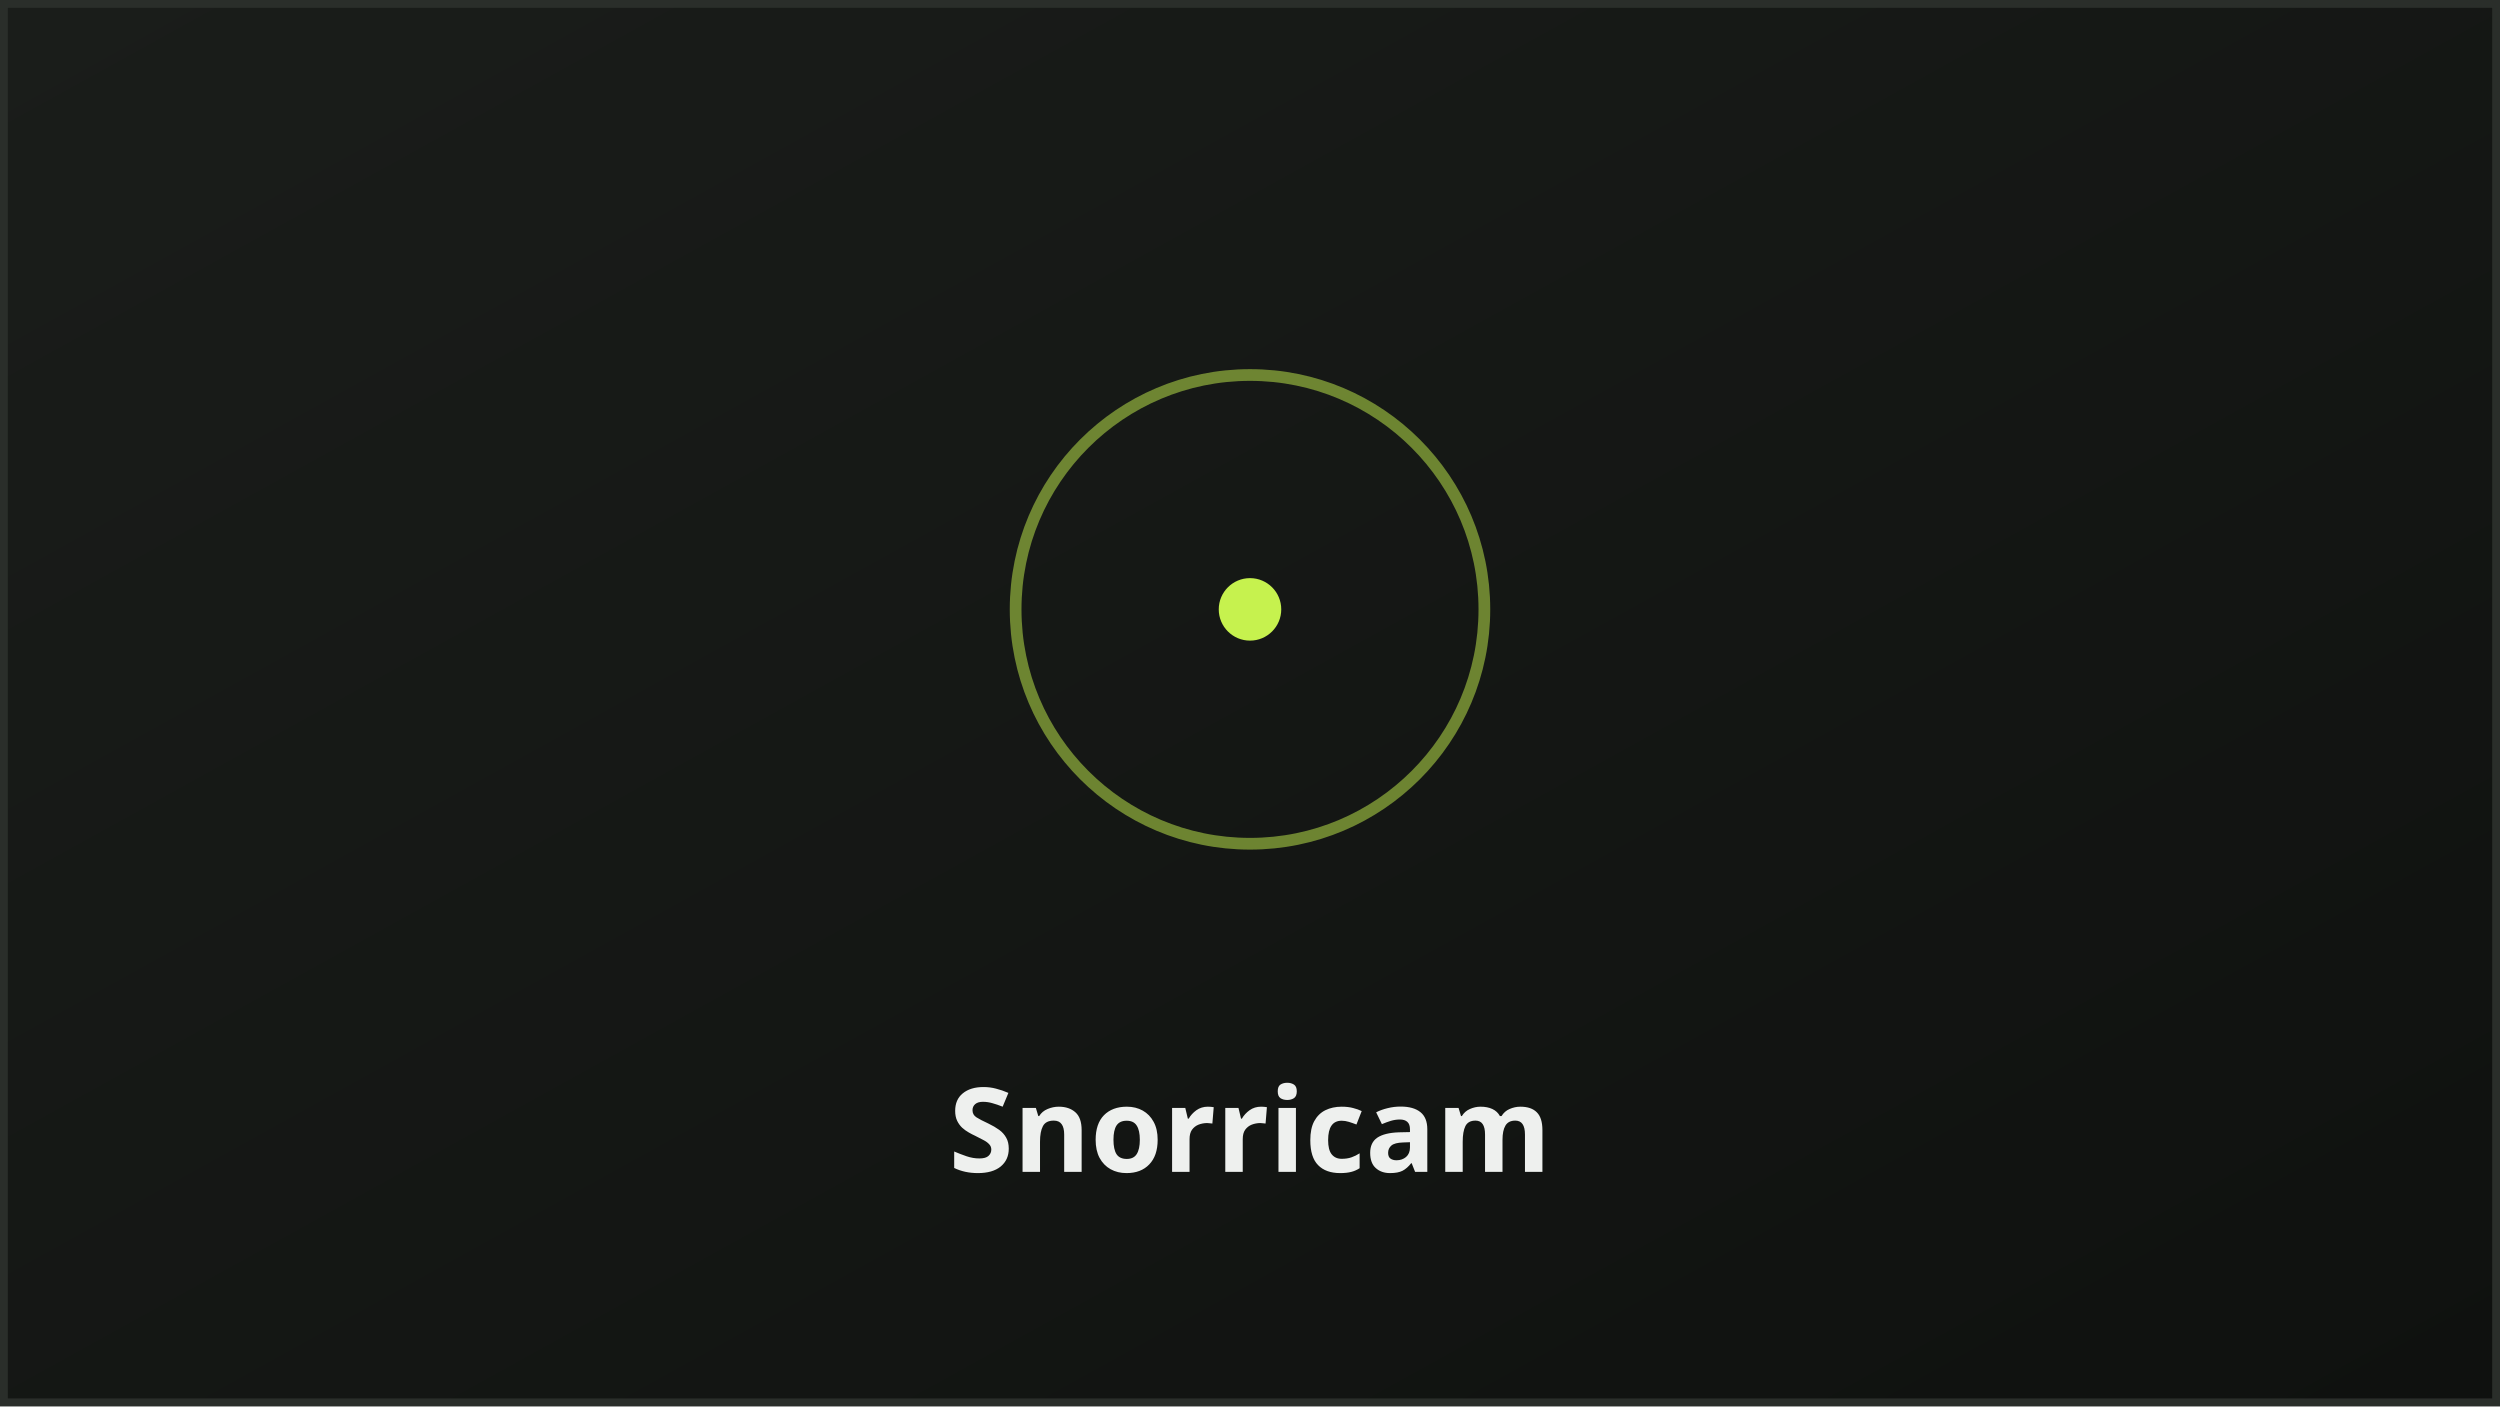
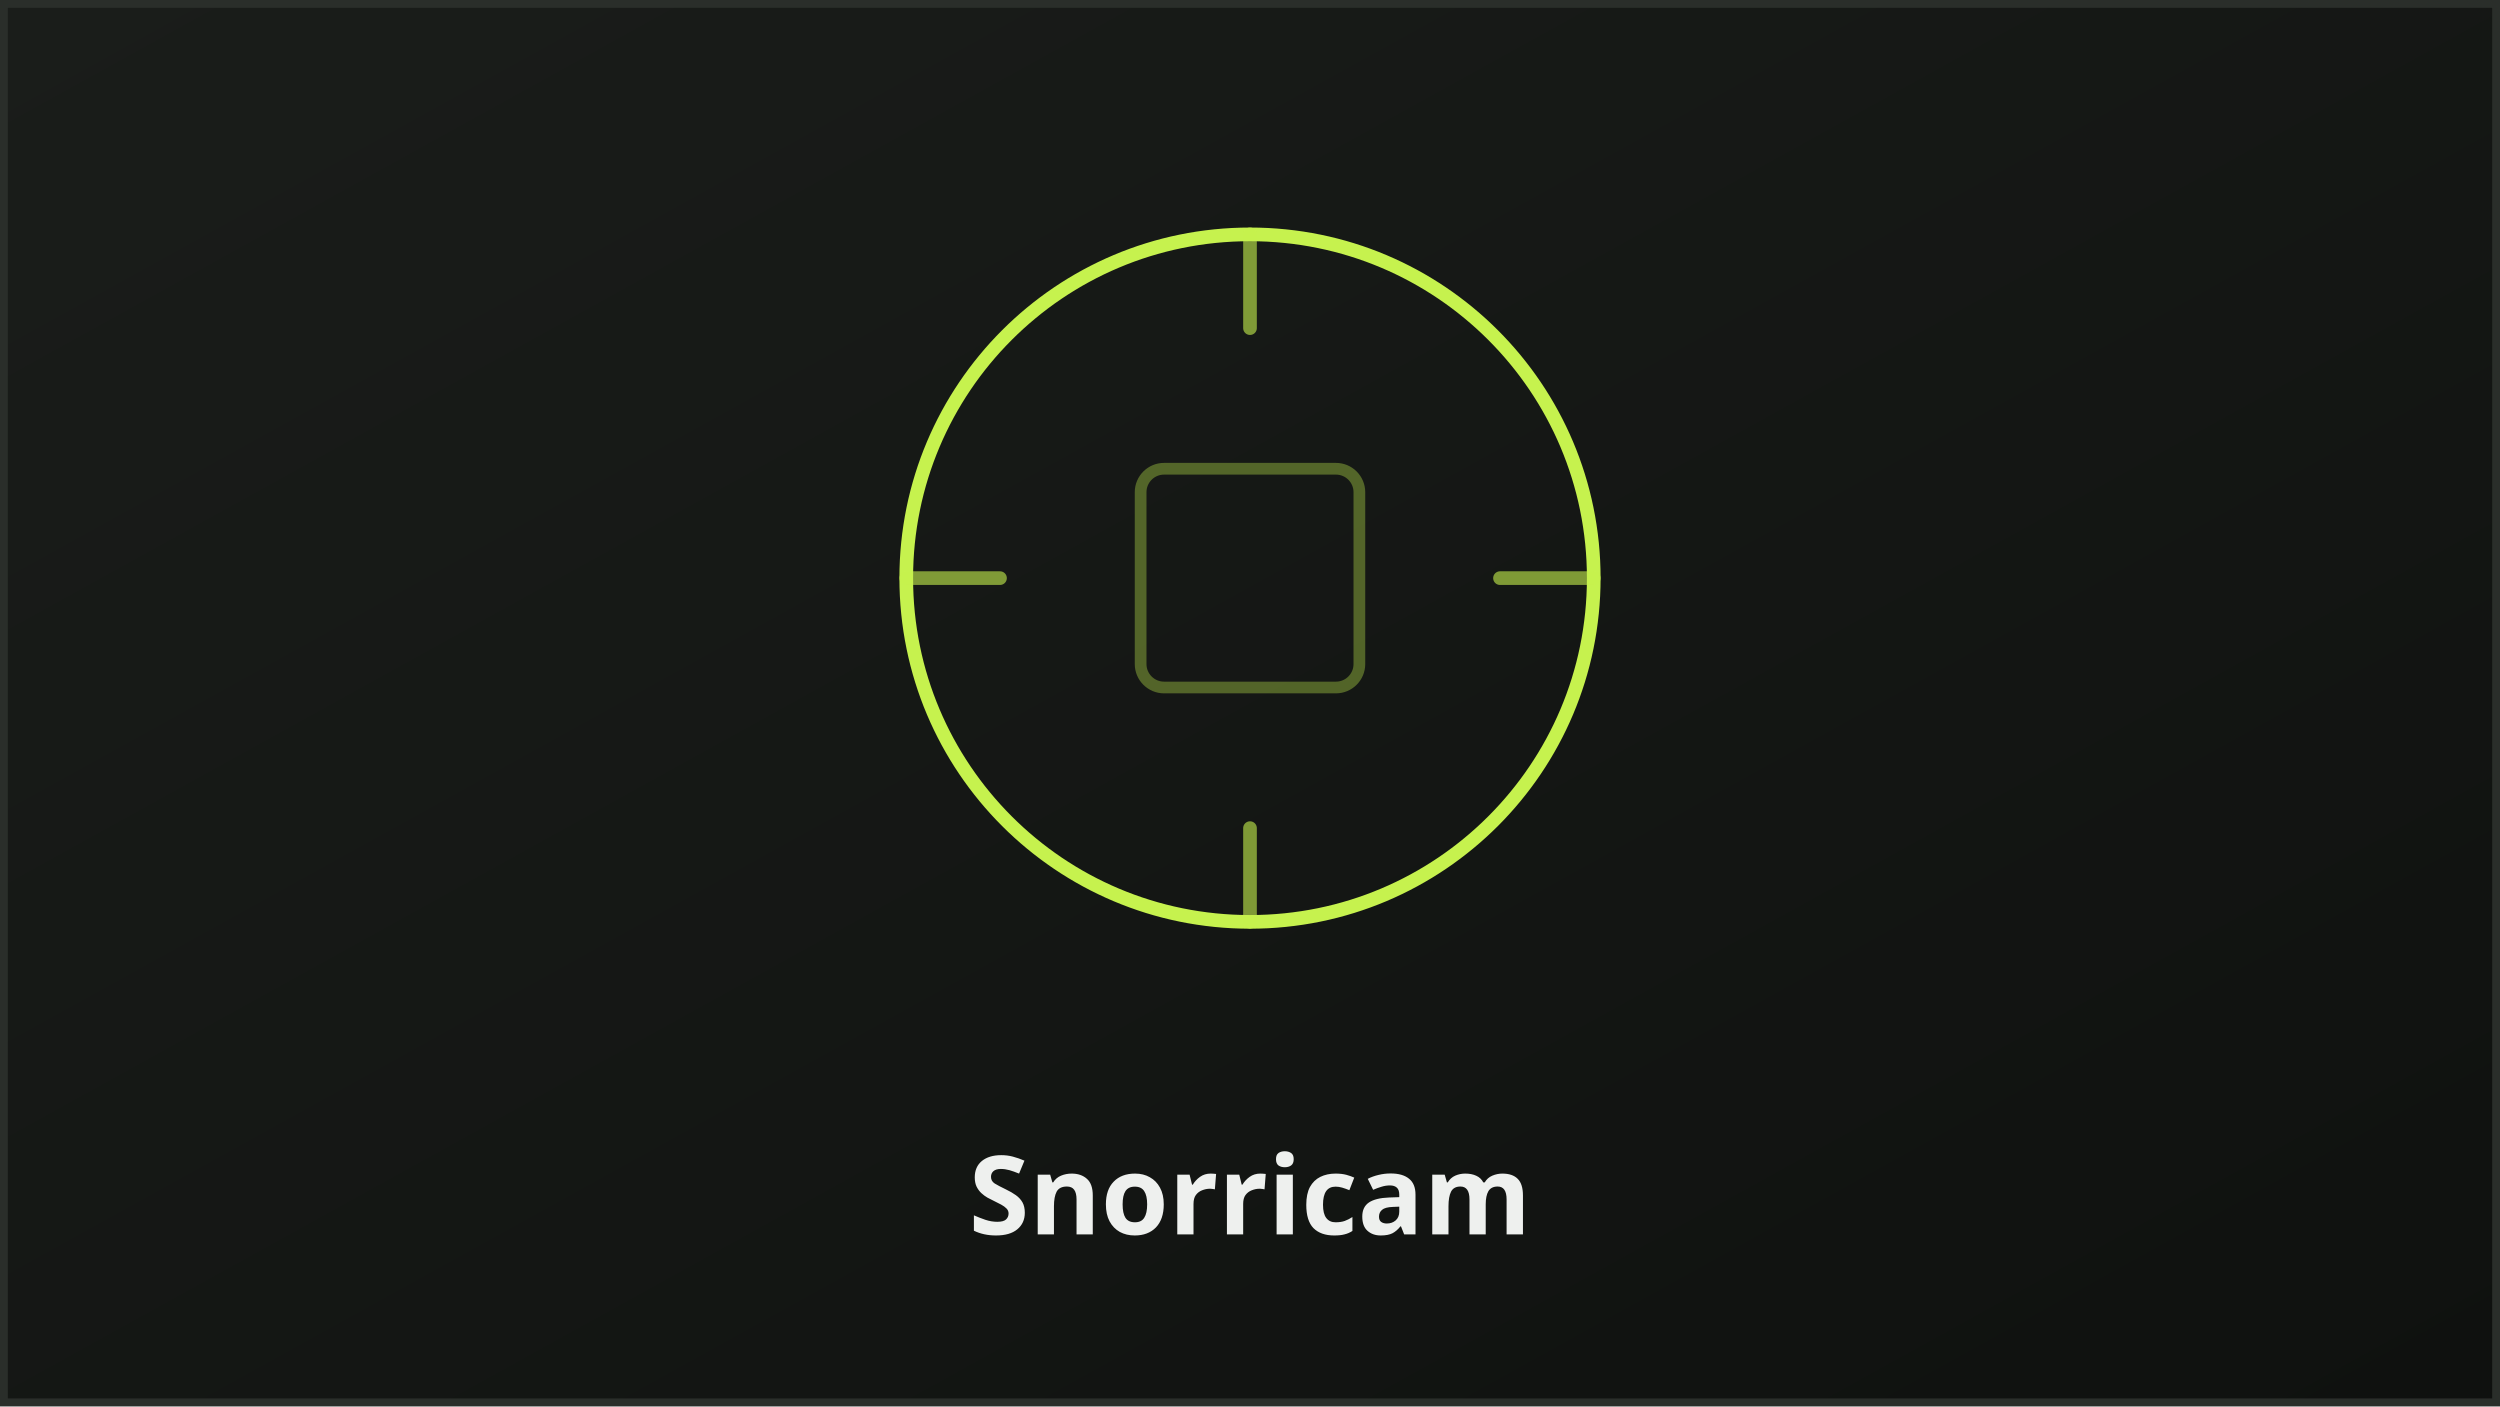
<svg xmlns="http://www.w3.org/2000/svg" viewBox="0 0 320 180">
  <defs>
    <linearGradient id="g" x1="0" y1="0" x2="1" y2="1">
      <stop offset="0" stop-color="#1a1d1a" />
      <stop offset="1" stop-color="#0f110f" />
    </linearGradient>
  </defs>
  <rect width="320" height="180" fill="url(#g)" />
  <rect x="0.5" y="0.5" width="319" height="179" fill="none" stroke="#2a2e2a" />
-   <circle cx="160" cy="78" r="30" fill="none" stroke="#c6f24e" stroke-opacity="0.5" stroke-width="1.5" />
-   <circle cx="160" cy="78" r="4" fill="#c6f24e" />
-   <text x="160" y="150" text-anchor="middle" font-family="system-ui, sans-serif" font-size="15" font-weight="600" fill="#eef0ee">Snorricam</text>
+   <g stroke="#c6f24e" stroke-width="1.75" stroke-linecap="round" stroke-linejoin="round" fill="none">
+     <rect x="146" y="60" width="28" height="28" rx="3" fill="none" stroke="#c6f24e" stroke-opacity="0.35" stroke-width="1.5" />
+     <circle cx="160" cy="74" r="44" fill="none" />
+     <path d="M160 30 V42 M160 106 V118 M116 74 H128 M192 74 H204" stroke-opacity="0.6" />
+   </g>
+   <text x="160" y="158" text-anchor="middle" font-family="system-ui, sans-serif" font-size="14" font-weight="600" fill="#eef0ee">Snorricam</text>
</svg>
